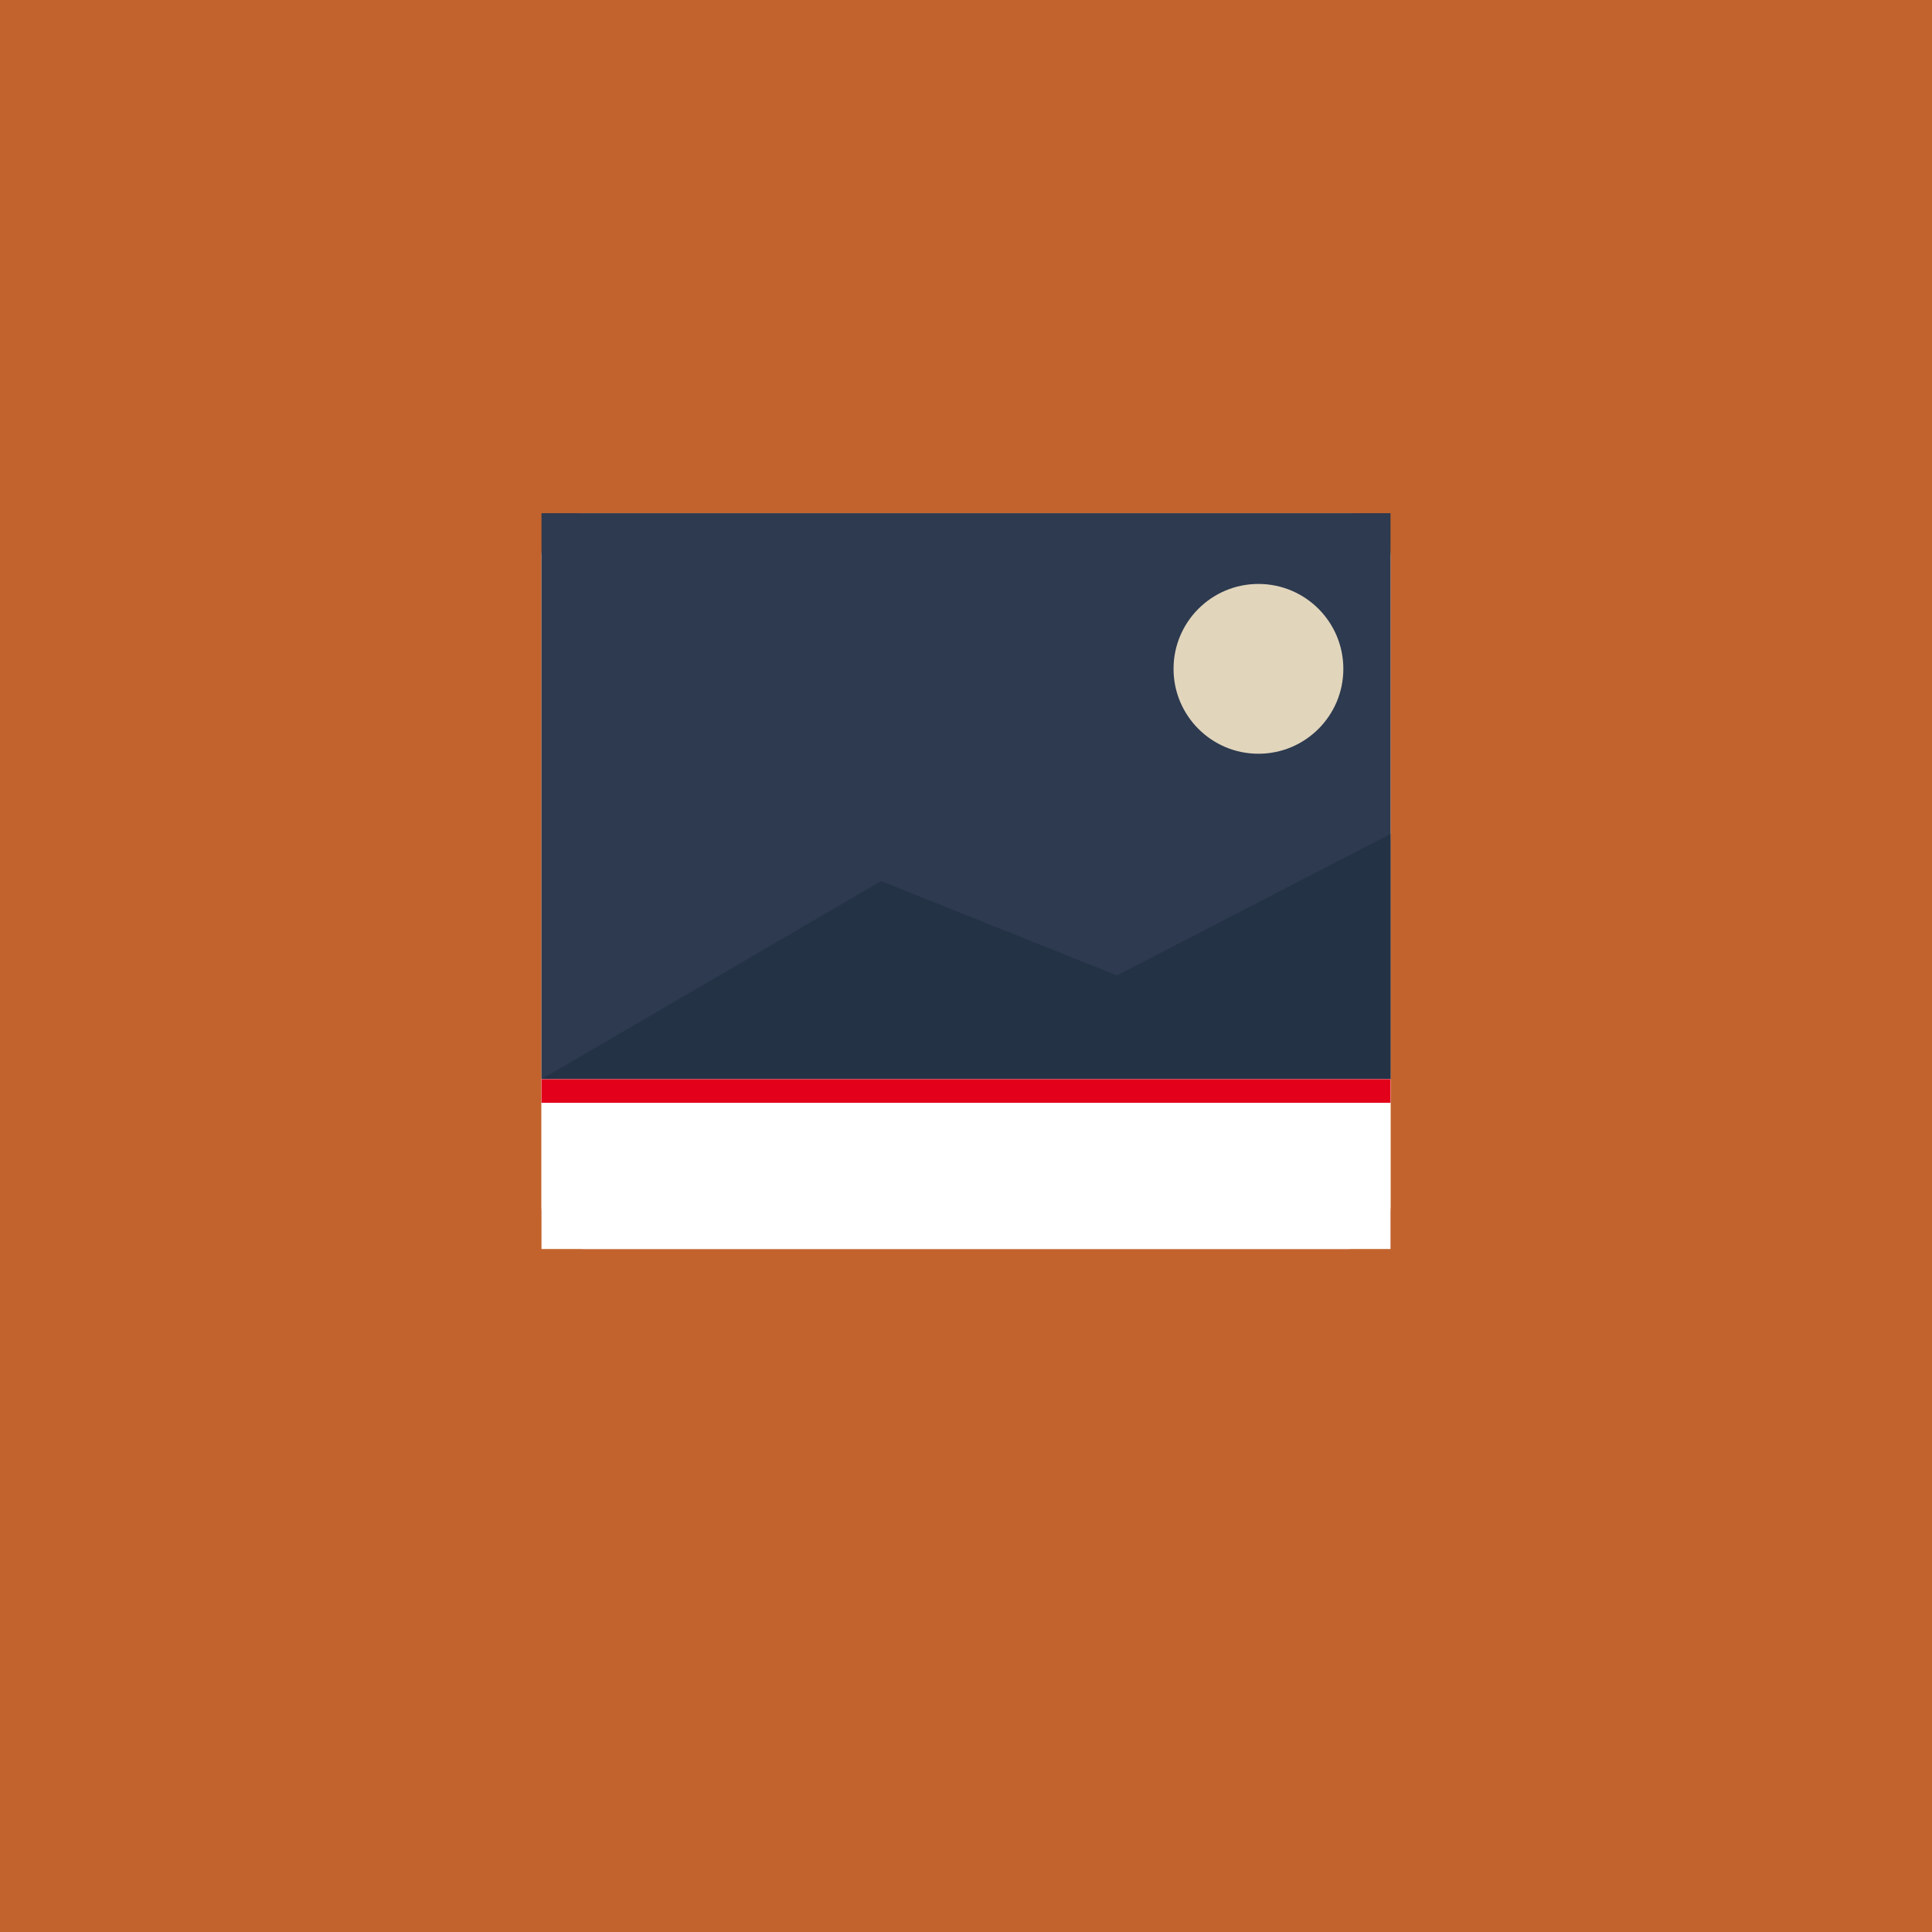
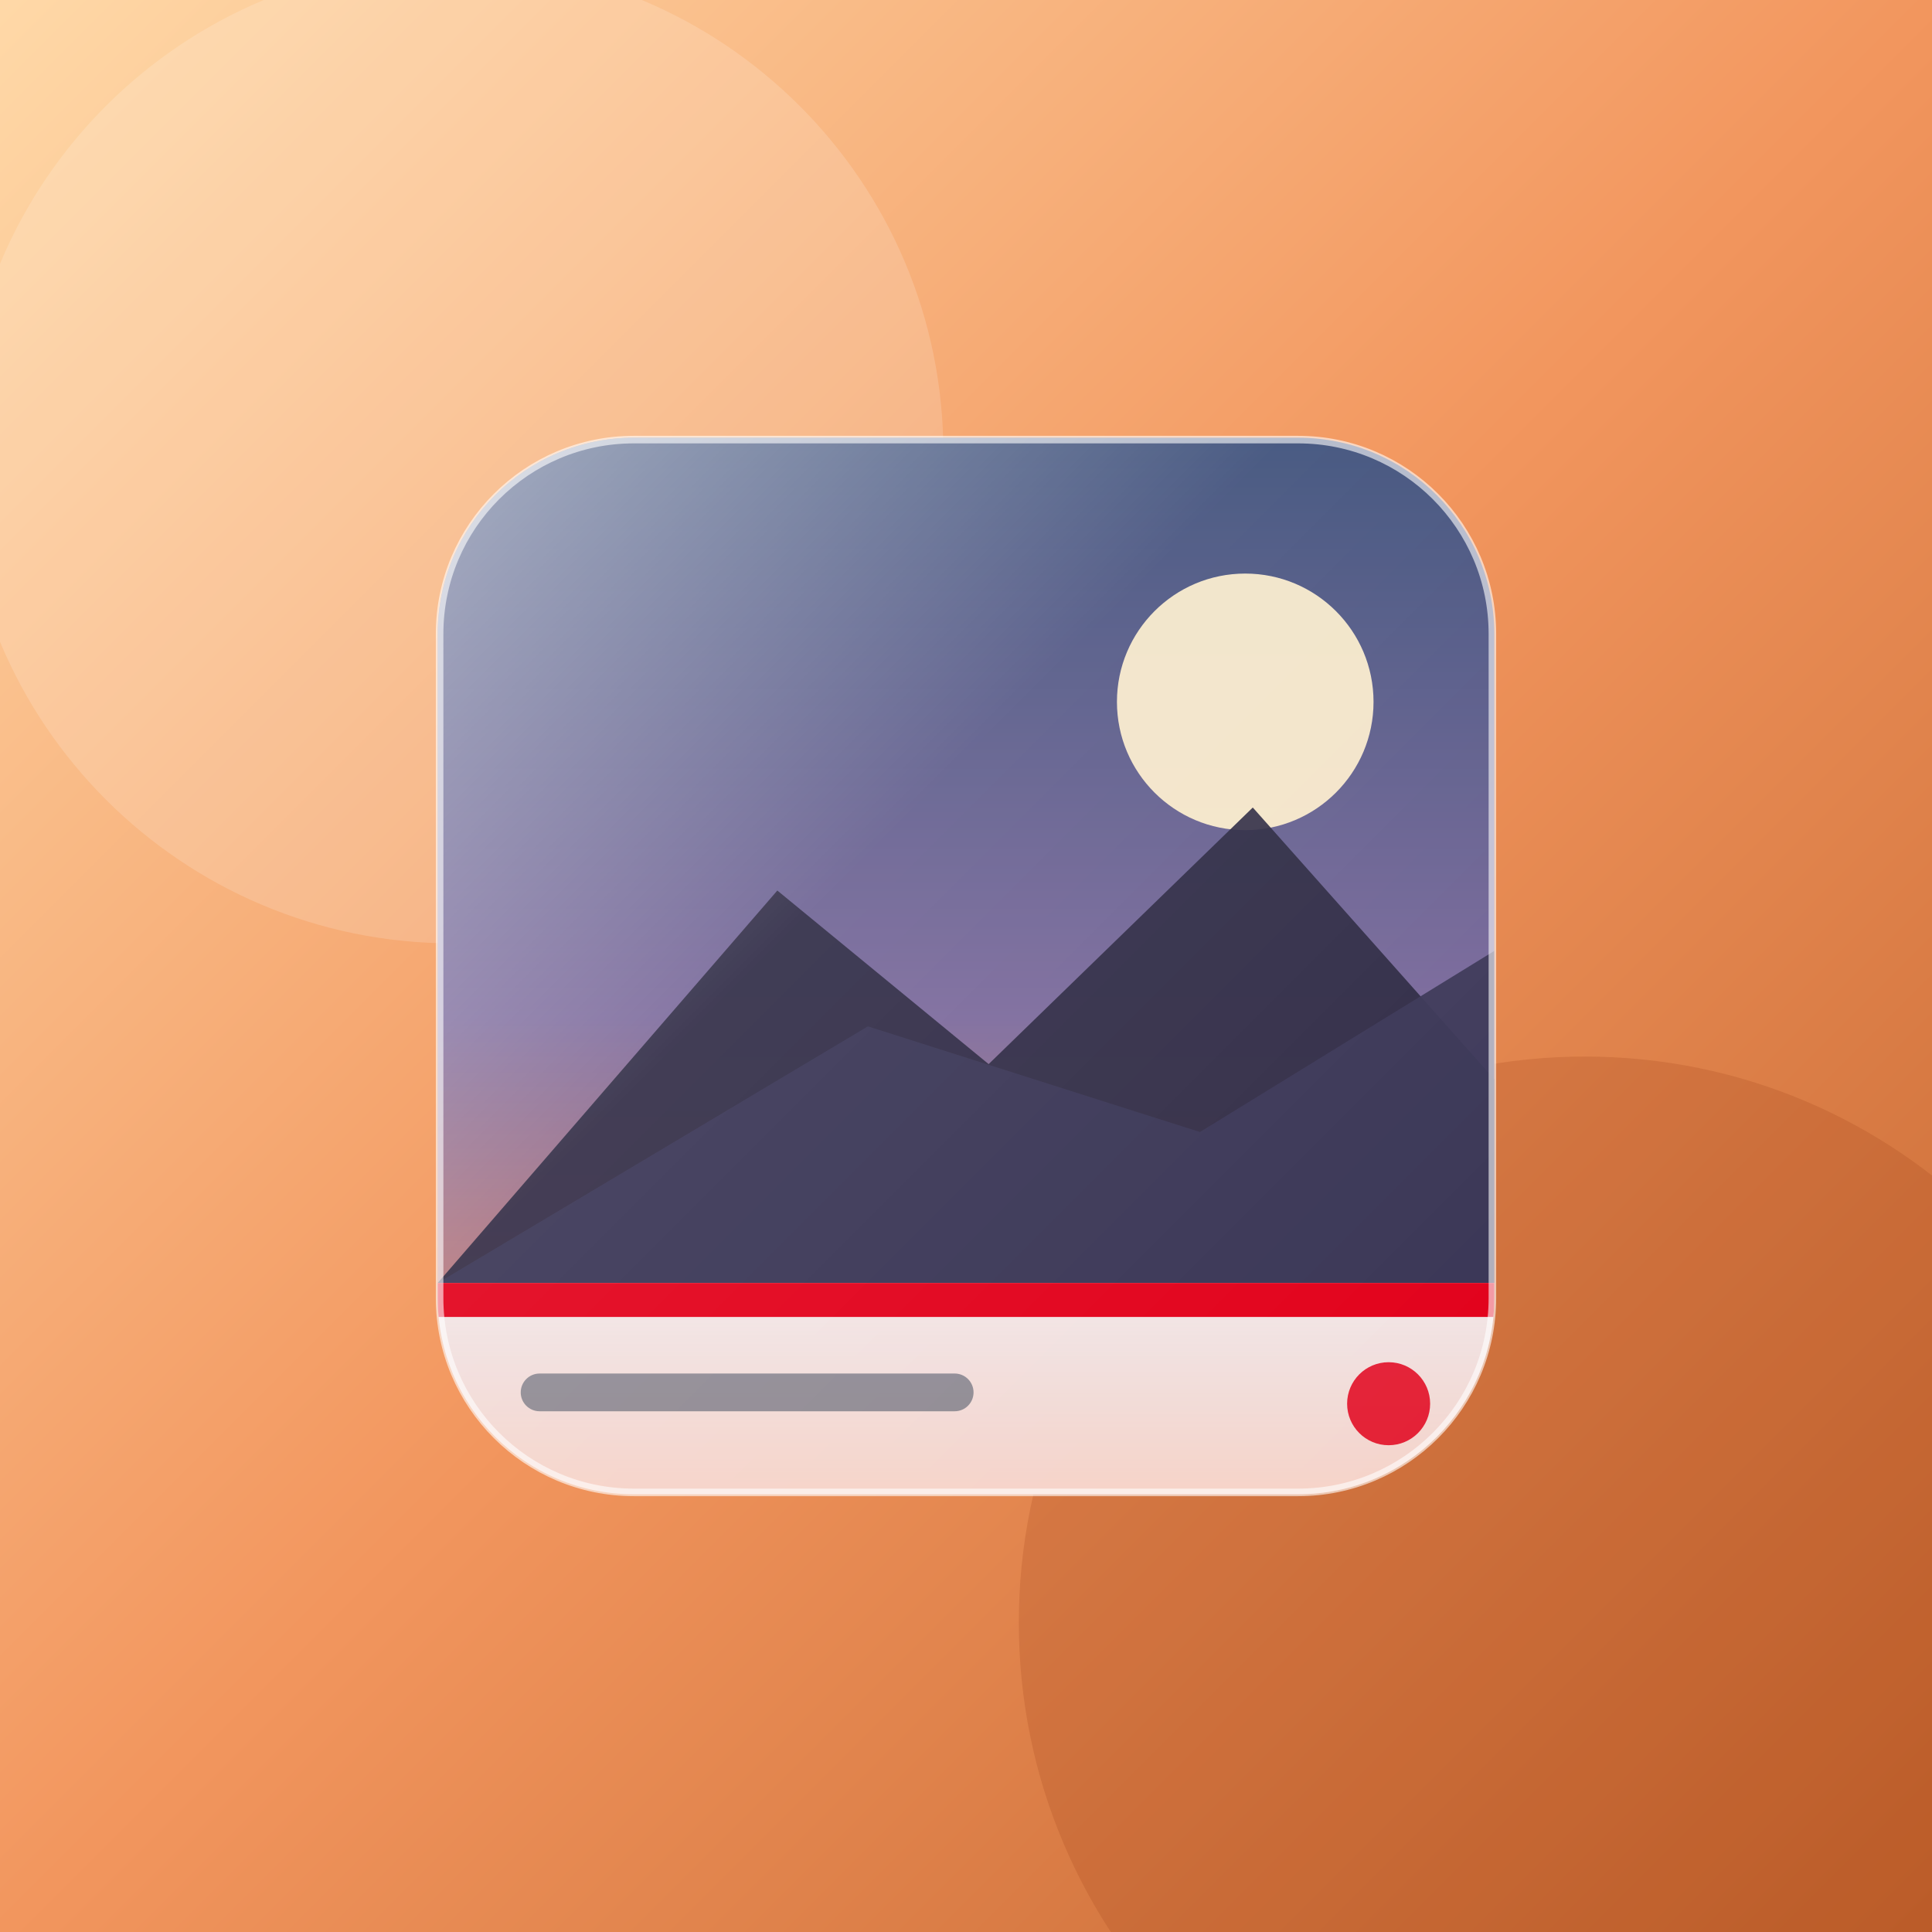
<svg xmlns="http://www.w3.org/2000/svg" viewBox="0 0 512 512">
-   <rect width="512" height="512" fill="#C2632D" />
-   <g transform="translate(96 96) scale(0.625)">
-     <rect x="76" y="64" width="360" height="312" rx="18" fill="#FFFFFF" />
-     <rect x="76" y="64" width="360" height="240" fill="#2D3A4F" />
-     <circle cx="380" cy="130" r="36" fill="#F5E6C8" opacity="0.9" />
-     <polygon points="76,304 220,220 320,260 436,200 436,304" fill="#243246" />
-     <rect x="76" y="304" width="360" height="72" fill="#FFFFFF" />
-     <rect x="76" y="304" width="360" height="10" fill="#E2001A" />
+   <defs>
+     <linearGradient id="bg" x1="0" y1="0" x2="1" y2="1">
+       <stop offset="0" stop-color="#FFD9A8" />
+       <stop offset="0.5" stop-color="#F2965E" />
+       <stop offset="1" stop-color="#C2632D" />
+     </linearGradient>
+     <linearGradient id="sky" x1="0" y1="0" x2="0" y2="1">
+       <stop offset="0" stop-color="#3A4D78" />
+       <stop offset="0.55" stop-color="#7C6A9C" />
+       <stop offset="1" stop-color="#E8896B" />
+     </linearGradient>
+     <linearGradient id="sheen" x1="0" y1="0" x2="1" y2="1">
+       <stop offset="0" stop-color="#FFFFFF" stop-opacity="0.55" />
+       <stop offset="0.4" stop-color="#FFFFFF" stop-opacity="0.08" />
+       <stop offset="1" stop-color="#FFFFFF" stop-opacity="0" />
+     </linearGradient>
+     <linearGradient id="frost" x1="0" y1="0" x2="0" y2="1">
+       <stop offset="0" stop-color="#FFFFFF" stop-opacity="0.82" />
+       <stop offset="1" stop-color="#FFFFFF" stop-opacity="0.62" />
+     </linearGradient>
+     <clipPath id="c">
+       <rect x="116" y="116" width="280" height="280" rx="52" />
+     </clipPath>
+   </defs>
+   <rect width="512" height="512" fill="url(#bg)" />
+   <circle cx="120" cy="120" r="130" fill="#FFFFFF" opacity="0.16" />
+   <circle cx="420" cy="430" r="150" fill="#9A3D12" opacity="0.20" />
+   <g clip-path="url(#c)">
+     <rect x="116" y="116" width="280" height="280" fill="url(#sky)" />
+     <circle cx="330" cy="186" r="34" fill="#FFF0CE" opacity="0.92" />
+     <polygon points="116,340 206,236 262,282 332,214 396,286 396,340" fill="#2A2740" opacity="0.92" />
+     <polygon points="116,340 230,272 318,300 396,252 396,340" fill="#3A3656" opacity="0.95" />
+     <rect x="116" y="340" width="280" height="56" fill="url(#frost)" />
+     <rect x="116" y="340" width="280" height="9" fill="#E2001A" />
+     <rect x="138" y="364" width="120" height="10" rx="5" fill="#2D3A4F" opacity="0.5" />
+     <circle cx="368" cy="372" r="11" fill="#E2001A" opacity="0.85" />
  </g>
+   <rect x="116" y="116" width="280" height="280" rx="52" fill="url(#sheen)" />
+   <rect x="116.5" y="116.5" width="279" height="279" rx="51.5" fill="none" stroke="#FFFFFF" stroke-opacity="0.6" stroke-width="2" />
</svg>
